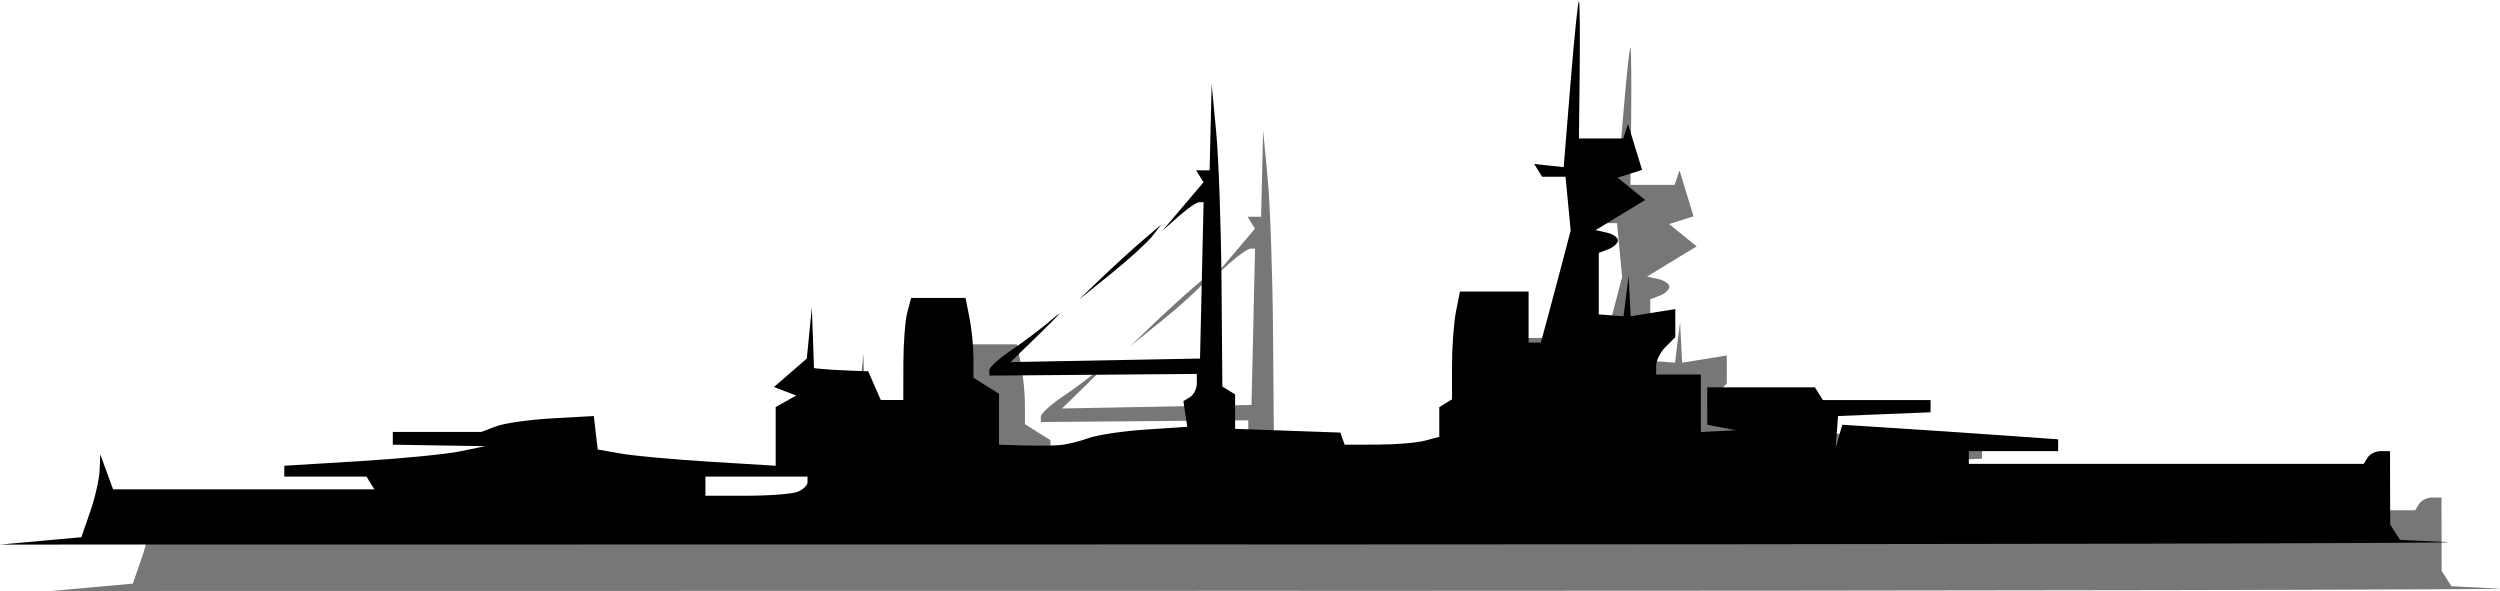
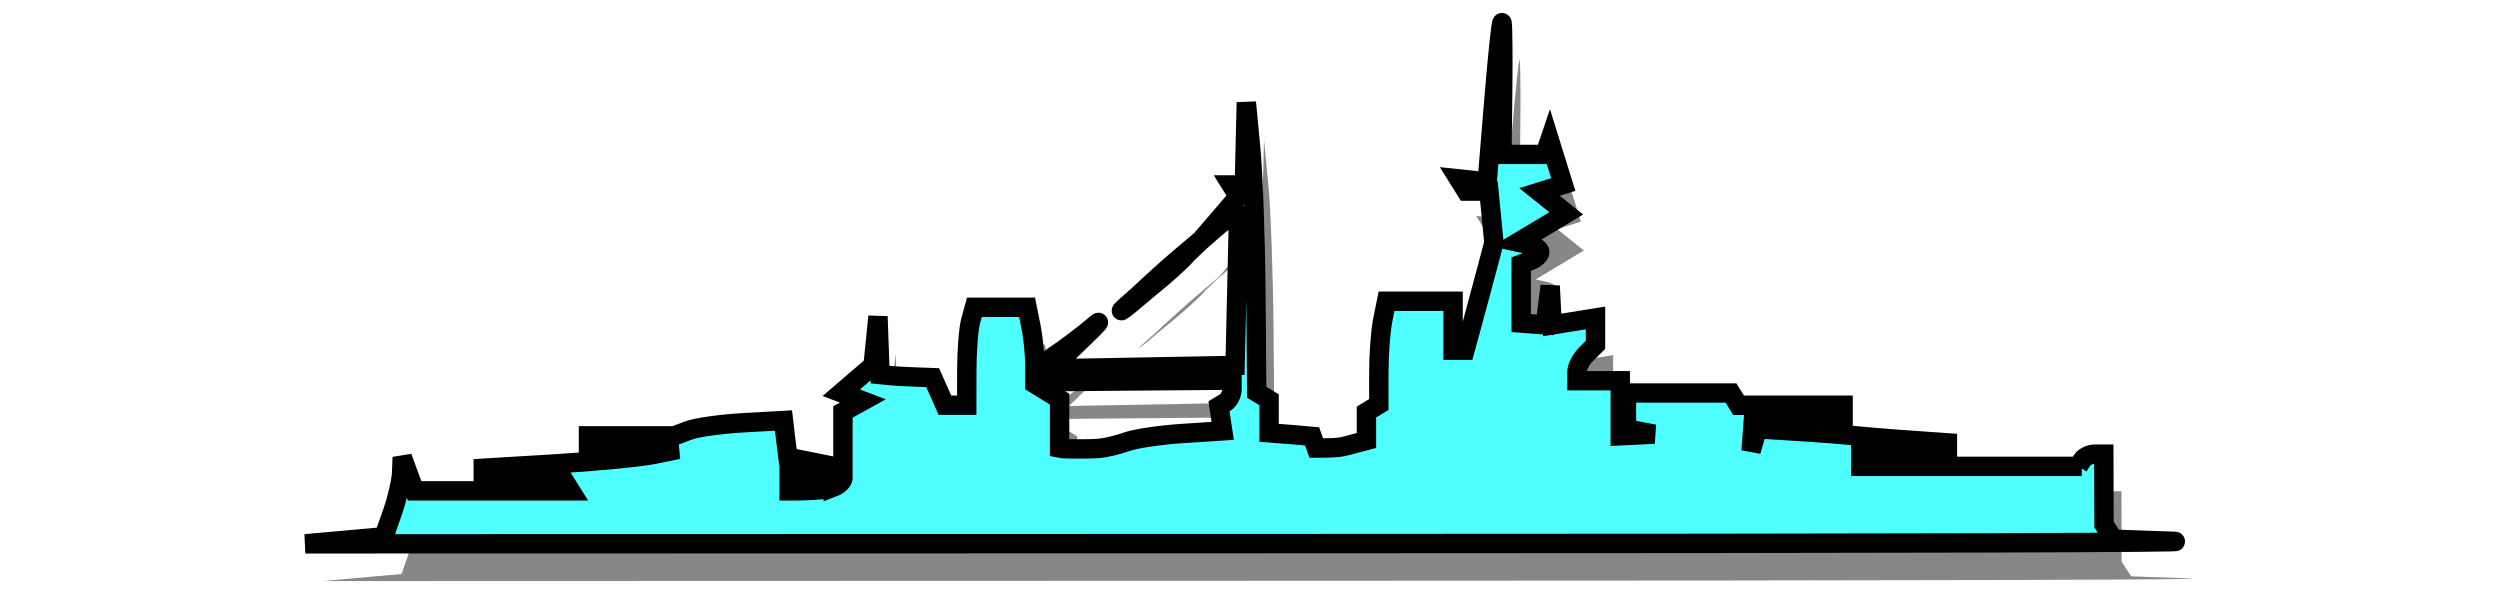
<svg xmlns="http://www.w3.org/2000/svg" id="svg2" version="1.1" width="124.391" height="29.405">
  <defs id="defs6">
    </defs>
-   <path style="fill:#000000;fill-opacity:0.533" d="m 64.648,29.397 -62.07,0.008 2.016,-0.183 2.016,-0.183 0.44,-1.27 C 7.292,27.07 7.503,26.141 7.519,25.705 l 0.03,-0.794 0.319,0.873 0.319,0.873 6.501,0 6.501,0 -0.196,-0.317 -0.196,-0.317 -2.045,0 -2.045,0 0,-0.27 0,-0.27 3.731,-0.227 c 2.052,-0.125 4.302,-0.344 5.001,-0.487 l 1.27,-0.26 -2.302,-0.037 -2.302,-0.037 0,-0.317 0,-0.317 2.202,0 2.202,0 0.736,-0.28 c 0.405,-0.154 1.664,-0.333 2.799,-0.397 l 2.063,-0.117 0.097,0.834 0.097,0.834 1.173,0.205 c 0.645,0.113 2.638,0.295 4.428,0.404 l 3.254,0.199 0,-1.461 0,-1.461 0.511,-0.286 0.511,-0.286 -0.553,-0.212 -0.553,-0.212 0.816,-0.708 0.816,-0.708 0.126,-1.27 0.126,-1.27 0.053,1.508 0.053,1.508 0.397,0.043 c 0.218,0.024 0.825,0.059 1.349,0.079 l 0.952,0.037 0.313,0.714 0.313,0.714 0.56,0 0.56,0 0.004,-1.826 c 0.002,-1.004 0.09,-2.147 0.196,-2.54 l 0.191,-0.714 1.352,0 1.352,0 0.198,0.992 c 0.109,0.546 0.198,1.44 0.198,1.987 l 0,0.995 0.635,0.397 0.635,0.397 0,1.267 0,1.267 1.191,0.037 c 0.655,0.02 1.476,0.013 1.826,-0.015 0.349,-0.028 0.992,-0.184 1.429,-0.345 0.437,-0.161 1.722,-0.354 2.857,-0.429 l 2.064,-0.136 -0.095,-0.639 -0.095,-0.639 0.333,-0.206 c 0.183,-0.113 0.333,-0.418 0.333,-0.677 l 0,-0.471 -5.159,0.042 -5.159,0.042 -0.007,-0.266 c -0.004,-0.146 0.496,-0.602 1.111,-1.012 0.615,-0.41 1.555,-1.125 2.09,-1.587 0.534,-0.463 0.27,-0.159 -0.587,0.675 l -1.559,1.517 4.715,-0.088 4.715,-0.088 0.089,-3.889 0.089,-3.889 -0.227,0 c -0.125,0 -0.589,0.321 -1.03,0.714 l -0.802,0.714 1.027,-1.21 1.027,-1.21 -0.184,-0.298 -0.184,-0.298 0.336,0 0.336,0 0.051,-2.143 0.051,-2.143 0.225,2.381 c 0.124,1.31 0.243,4.694 0.266,7.522 l 0.041,5.141 0.317,0.196 0.317,0.196 0,0.857 0,0.857 2.619,0.093 2.619,0.093 0.106,0.301 0.106,0.301 1.64,-0.004 c 0.902,-0.002 1.962,-0.09 2.355,-0.196 l 0.714,-0.191 0,-0.738 0,-0.738 0.317,-0.196 0.317,-0.196 0,-1.688 c 0,-0.928 0.089,-2.134 0.198,-2.68 l 0.198,-0.992 1.707,0 1.707,0 0,1.27 0,1.27 0.305,0 0.305,0 0.366,-1.349 c 0.201,-0.742 0.535,-1.997 0.742,-2.788 l 0.376,-1.439 -0.128,-1.339 -0.128,-1.339 -0.583,0 -0.583,0 -0.196,-0.317 -0.196,-0.317 0.733,0.079 0.733,0.079 0.349,-4.286 c 0.192,-2.357 0.379,-4.143 0.416,-3.969 0.037,0.175 0.051,1.782 0.031,3.572 l -0.037,3.254 1.102,0 1.102,0 0.119,-0.358 0.119,-0.358 0.35,1.141 0.35,1.141 -0.608,0.193 -0.608,0.193 0.685,0.555 0.685,0.555 -1.234,0.75 -1.234,0.75 0.556,0.124 c 0.306,0.068 0.556,0.241 0.556,0.384 0,0.143 -0.214,0.342 -0.476,0.443 l -0.476,0.183 0,1.53 0,1.53 0.616,0.046 0.616,0.046 0.126,-1.011 0.126,-1.011 0.051,1.012 0.051,1.012 1.111,-0.18 1.111,-0.18 0,0.699 0,0.699 -0.476,0.476 c -0.262,0.262 -0.476,0.68 -0.476,0.93 l 0,0.454 1.111,0 1.111,0 0,1.429 0,1.429 0.873,-0.043 0.873,-0.043 -0.714,-0.138 -0.714,-0.138 0,-0.93 0,-0.93 2.68,0 2.68,0 0.196,0.317 0.196,0.317 2.68,0 2.68,0 0,0.304 0,0.304 -2.302,0.093 -2.302,0.093 -0.059,0.794 -0.059,0.794 0.165,-0.577 0.165,-0.577 2.751,0.176 c 1.513,0.097 3.929,0.26 5.37,0.363 l 2.619,0.187 0,0.293 0,0.293 -2.222,0 -2.222,0 0,0.317 0,0.317 9.824,0 9.824,0 0.196,-0.317 c 0.108,-0.175 0.402,-0.317 0.654,-0.317 l 0.458,0 0.005,1.826 0.005,1.826 0.243,0.382 0.243,0.382 2.372,0.111 c 1.305,0.061 -25.559,0.115 -59.698,0.119 z M 39.699,26.975 c 1.121,0 2.264,-0.087 2.54,-0.193 0.276,-0.106 0.502,-0.32 0.502,-0.476 l 0,-0.284 -2.54,0 -2.54,0 0,0.476 0,0.476 2.038,0 z m 18.155,-11.056 -1.62,1.307 1.125,-1.079 c 0.619,-0.593 1.543,-1.436 2.054,-1.872 l 0.929,-0.794 -0.434,0.565 c -0.239,0.311 -1.163,1.154 -2.054,1.872 z" id="shadow" />
-   <path id="hull" d="m 62.086,27.088 -62.07,0.008 2.016,-0.183 2.016,-0.183 0.44,-1.27 c 0.242,-0.698 0.454,-1.627 0.47,-2.064 l 0.03,-0.794 0.319,0.873 0.319,0.873 6.501,0 6.501,0 -0.196,-0.317 -0.196,-0.317 -2.045,0 -2.045,0 0,-0.27 0,-0.27 3.731,-0.227 c 2.052,-0.125 4.302,-0.344 5.001,-0.487 l 1.27,-0.26 -2.302,-0.037 -2.302,-0.037 0,-0.317 0,-0.317 2.202,0 2.202,0 0.736,-0.28 c 0.405,-0.154 1.664,-0.333 2.799,-0.397 l 2.063,-0.117 0.097,0.834 0.097,0.834 1.173,0.205 c 0.645,0.113 2.638,0.295 4.428,0.404 l 3.254,0.199 0,-1.461 0,-1.461 0.511,-0.286 0.511,-0.286 -0.553,-0.212 -0.553,-0.212 0.816,-0.708 0.816,-0.708 0.126,-1.27 0.126,-1.27 0.053,1.508 0.053,1.508 0.397,0.043 c 0.218,0.024 0.825,0.059 1.349,0.079 l 0.952,0.037 0.313,0.714 0.313,0.714 0.56,0 0.56,0 0.004,-1.826 c 0.002,-1.004 0.09,-2.147 0.196,-2.54 l 0.191,-0.714 1.352,0 1.352,0 0.198,0.992 c 0.109,0.546 0.198,1.44 0.198,1.987 l 0,0.995 0.635,0.397 0.635,0.397 0,1.267 0,1.267 1.191,0.037 c 0.655,0.02 1.476,0.013 1.826,-0.015 0.349,-0.028 0.992,-0.184 1.429,-0.345 0.437,-0.161 1.722,-0.354 2.857,-0.429 l 2.064,-0.136 -0.095,-0.639 -0.095,-0.639 0.333,-0.206 c 0.183,-0.113 0.333,-0.418 0.333,-0.677 l 0,-0.471 -5.159,0.042 -5.159,0.042 -0.007,-0.266 c -0.004,-0.146 0.496,-0.602 1.111,-1.012 0.615,-0.41 1.555,-1.125 2.09,-1.587 0.534,-0.463 0.27,-0.159 -0.587,0.675 l -1.559,1.517 4.715,-0.088 4.715,-0.088 0.089,-3.889 0.089,-3.889 -0.227,0 c -0.125,0 -0.589,0.321 -1.03,0.714 l -0.802,0.714 1.027,-1.21 1.027,-1.21 -0.184,-0.298 -0.184,-0.298 0.336,0 0.336,0 0.051,-2.143 0.051,-2.143 0.225,2.381 c 0.124,1.31 0.243,4.694 0.266,7.522 l 0.041,5.141 0.317,0.196 0.317,0.196 0,0.857 0,0.857 2.619,0.093 2.619,0.093 0.106,0.301 0.106,0.301 1.64,-0.004 c 0.902,-0.002 1.962,-0.09 2.355,-0.196 l 0.714,-0.191 0,-0.738 0,-0.738 0.317,-0.196 0.317,-0.196 0,-1.688 c 0,-0.928 0.089,-2.134 0.198,-2.68 l 0.198,-0.992 1.707,0 1.707,0 0,1.27 0,1.27 0.305,0 0.305,0 0.366,-1.349 c 0.201,-0.742 0.535,-1.997 0.742,-2.788 l 0.376,-1.439 -0.128,-1.339 -0.128,-1.339 -0.583,0 -0.583,0 -0.196,-0.317 -0.196,-0.317 0.733,0.079 0.733,0.079 0.349,-4.286 c 0.192,-2.357 0.379,-4.143 0.416,-3.969 0.037,0.175 0.051,1.782 0.031,3.572 l -0.037,3.254 1.102,0 1.102,0 0.119,-0.358 0.119,-0.358 0.35,1.141 0.35,1.141 -0.608,0.193 -0.608,0.193 0.685,0.555 0.685,0.555 -1.234,0.75 -1.234,0.75 0.556,0.124 c 0.306,0.068 0.556,0.241 0.556,0.384 0,0.143 -0.214,0.342 -0.476,0.443 l -0.476,0.183 0,1.53 0,1.53 0.616,0.046 0.616,0.046 0.126,-1.011 0.126,-1.011 0.051,1.012 0.051,1.012 1.111,-0.18 1.111,-0.18 0,0.699 0,0.699 -0.476,0.476 c -0.262,0.262 -0.476,0.68 -0.476,0.93 l 0,0.454 1.111,0 1.111,0 0,1.429 0,1.429 0.873,-0.043 0.873,-0.043 -0.714,-0.138 -0.714,-0.138 0,-0.93 0,-0.93 2.68,0 2.68,0 0.196,0.317 0.196,0.317 2.68,0 2.68,0 0,0.304 0,0.304 -2.302,0.093 -2.302,0.093 -0.059,0.794 -0.059,0.794 0.165,-0.577 0.165,-0.577 2.751,0.176 c 1.513,0.097 3.929,0.26 5.37,0.363 l 2.619,0.187 0,0.293 0,0.293 -2.222,0 -2.222,0 0,0.317 0,0.317 9.824,0 9.824,0 0.196,-0.317 c 0.108,-0.175 0.402,-0.317 0.654,-0.317 l 0.458,0 0.005,1.826 0.005,1.826 0.243,0.382 0.243,0.382 2.372,0.111 c 1.305,0.061 -25.559,0.115 -59.698,0.119 z M 37.137,24.666 c 1.121,0 2.264,-0.087 2.54,-0.193 0.276,-0.106 0.502,-0.32 0.502,-0.476 l 0,-0.284 -2.54,0 -2.54,0 0,0.476 0,0.476 2.038,0 z m 18.155,-11.056 -1.62,1.307 1.125,-1.079 c 0.619,-0.593 1.543,-1.436 2.054,-1.872 l 0.929,-0.794 -0.434,0.565 c -0.239,0.311 -1.163,1.154 -2.054,1.872 z" style="fill:#000000;fill-opacity:1;stroke:#000000;stroke-width:0;stroke-miterlimit:4;stroke-opacity:1;stroke-dasharray:none" />
+   <path d="m 16.069,28.912 1.955,-0.176 1.955,-0.176 0.427,-1.218 c 0.235,-0.67 0.44,-1.56 0.456,-1.979 l 0.029,-0.761 0.309,0.837 0.309,0.837 h 7.276 0.486 L 29.082,25.973 28.892,25.668 H 26.908 24.924 V 25.41 25.151 l 3.619,-0.218 c 1.99,-0.12 4.173,-0.33 4.851,-0.467 l 1.232,-0.25 -2.233,-0.035 -2.233,-0.035 V 23.842 23.537 h 2.136 2.136 l 0.714,-0.268 c 0.393,-0.148 1.615,-0.319 2.715,-0.381 l 2.001,-0.112 0.094,0.8 0.128,1.026 2.736,0.548 v -1.401 -1.401 l 0.496,-0.274 0.496,-0.274 -0.537,-0.204 -0.537,-0.204 0.791,-0.679 0.791,-0.679 0.122,-1.218 0.122,-1.218 0.052,1.446 0.052,1.446 0.385,0.041 c 0.212,0.023 0.801,0.057 1.309,0.076 l 0.924,0.035 0.304,0.685 0.304,0.685 h 0.543 0.543 l 0.004,-1.75 c 0.002,-0.963 0.088,-2.059 0.19,-2.435 l 0.186,-0.685 h 1.312 1.312 l 0.192,0.951 c 0.106,0.523 0.192,1.381 0.192,1.905 v 0.954 l 0.616,0.38 0.616,0.38 v 1.215 1.215 l 0.185,0.035 c 0.635,0.019 1.432,0.013 1.771,-0.015 0.339,-0.027 0.962,-0.176 1.386,-0.331 0.423,-0.155 1.671,-0.34 2.772,-0.411 l 2.002,-0.13 -0.092,-0.613 -0.092,-0.613 0.323,-0.197 c 0.177,-0.108 0.323,-0.4 0.323,-0.649 v -0.451 l -5.005,0.04 -4.619,0.04 -0.006,-0.255 c -0.004,-0.14 0.096,-0.577 0.693,-0.97 0.596,-0.393 1.509,-1.078 2.027,-1.522 0.518,-0.444 0.262,-0.152 -0.57,0.647 l -1.512,1.454 4.573,-0.084 4.573,-0.084 0.086,-3.729 0.086,-3.729 h -0.221 c -0.121,0 -0.571,0.308 -0.999,0.685 l -0.778,0.685 0.996,-1.16 0.996,-1.16 -0.179,-0.286 -0.179,-0.286 h 0.326 0.326 l 0.05,-2.055 0.05,-2.055 0.218,2.283 c 0.12,1.256 0.236,4.501 0.258,7.212 l 0.04,4.929 0.308,0.188 0.308,0.188 v 0.822 0.822 l 1.154,0.089 0.988,0.089 0.103,0.289 0.103,0.289 0.394,-0.004 c 0.875,-0.002 1.028,-0.087 1.409,-0.188 l 0.693,-0.184 v -0.708 -0.708 l 0.308,-0.188 0.308,-0.188 v -1.618 c 0,-0.89 0.087,-2.046 0.192,-2.57 l 0.192,-0.951 h 1.655 1.655 v 1.218 1.218 h 0.296 0.296 l 0.355,-1.294 c 0.195,-0.712 0.519,-1.915 0.719,-2.674 l 0.365,-1.38 -0.124,-1.284 -0.124,-1.284 h -0.565 -0.565 l -0.19,-0.304 -0.19,-0.304 0.711,0.076 0.711,0.076 0.338,-4.11 c 0.186,-2.26 0.368,-3.973 0.404,-3.805 0.036,0.167 0.049,1.709 0.03,3.425 l -0.036,3.12 h 1.069 1.069 l 0.116,-0.344 0.116,-0.344 0.34,1.094 0.34,1.094 -0.59,0.185 -0.59,0.185 0.664,0.532 0.664,0.532 -1.197,0.719 -1.197,0.719 0.539,0.119 c 0.296,0.065 0.539,0.231 0.539,0.368 0,0.137 -0.208,0.328 -0.462,0.425 l -0.462,0.175 v 1.467 1.467 l 0.598,0.045 0.598,0.045 0.123,-0.969 0.123,-0.969 0.049,0.97 0.049,0.97 1.078,-0.173 1.078,-0.173 v 0.67 0.67 l -0.462,0.457 c -0.254,0.251 -0.462,0.652 -0.462,0.891 v 0.435 h 1.078 1.078 v 1.37 1.37 l 0.847,-0.041 0.847,-0.041 -0.693,-0.132 -0.693,-0.132 v -0.892 -0.892 h 2.6 2.6 l 0.19,0.304 0.19,0.304 h 2.6 2.6 v 0.291 0.291 l -2.233,0.089 -2.233,0.089 -0.057,0.761 -0.057,0.761 0.161,-0.554 0.161,-0.554 2.668,0.169 c 1.468,0.093 2.842,0.25 4.239,0.349 l 2.541,0.18 v 0.281 0.281 h -2.156 -2.156 v 0.304 0.304 h 10.997 -0.171 l 0.19,-0.304 c 0.105,-0.167 0.39,-0.304 0.634,-0.304 h 0.444 l 0.005,1.75 0.005,1.75 0.235,0.366 0.235,0.366 3,0.106 c 1.265,0.059 -11.279,0.11 -44.395,0.114 z m 26.269,-2.815 c 0.264,-0.102 0.48,-0.307 0.48,-0.457 v -0.307 l -1.971,-0.006 h -0.705 v 0.491 0.457 h 0.225 c 1.07,0 1.708,-0.077 1.971,-0.179 z m 15.623,-9.827 c -0.76,0.652 -1.186,0.998 -1.277,1.04 -0.069,0.031 0.218,-0.233 0.86,-0.793 0.6,-0.569 1.497,-1.377 1.993,-1.795 l 1.424,-1.208 -1.007,0.961 c -0.232,0.298 -1.128,1.106 -1.993,1.795 z" id="shadow" style="display:inline;fill:#000000;fill-opacity:0.471;stroke:none;stroke-width:1;stroke-miterlimit:4;stroke-dasharray:none;stroke-opacity:0.471" />
+   <path d="m 15.191,27.059 1.955,-0.176 1.955,-0.176 0.427,-1.218 c 0.235,-0.67 0.44,-1.56 0.456,-1.979 l 0.029,-0.761 0.309,0.837 0.309,0.837 h 7.276 0.486 l -0.19,-0.304 -0.19,-0.304 h -1.984 -1.984 v -0.259 -0.259 l 3.619,-0.218 c 1.99,-0.12 4.173,-0.33 4.851,-0.467 l 1.232,-0.25 -2.233,-0.035 -2.233,-0.035 v -0.304 -0.304 h 2.136 2.136 l 0.714,-0.268 c 0.393,-0.148 1.615,-0.319 2.715,-0.381 l 2.001,-0.112 0.094,0.8 0.128,1.026 2.736,0.548 V 21.897 20.497 l 0.496,-0.274 0.496,-0.274 -0.537,-0.204 -0.537,-0.204 0.791,-0.679 0.791,-0.679 0.122,-1.218 0.122,-1.218 0.052,1.446 0.052,1.446 0.385,0.041 c 0.212,0.023 0.801,0.057 1.309,0.076 l 0.924,0.035 0.304,0.685 0.304,0.685 h 0.543 0.543 l 0.004,-1.75 c 0.002,-0.963 0.088,-2.059 0.19,-2.435 l 0.186,-0.685 h 1.312 1.312 l 0.192,0.951 c 0.106,0.523 0.192,1.381 0.192,1.905 v 0.954 l 0.616,0.38 0.616,0.38 v 1.215 1.215 l 0.185,0.035 c 0.635,0.019 1.432,0.013 1.771,-0.015 0.339,-0.027 0.962,-0.176 1.386,-0.331 0.423,-0.155 1.671,-0.34 2.772,-0.411 l 2.002,-0.13 -0.092,-0.613 -0.092,-0.613 0.323,-0.197 c 0.177,-0.108 0.323,-0.4 0.323,-0.649 v -0.451 l -5.005,0.04 -4.619,0.04 -0.006,-0.255 c -0.004,-0.14 0.096,-0.577 0.693,-0.97 0.596,-0.393 1.509,-1.078 2.027,-1.522 0.518,-0.444 0.262,-0.152 -0.57,0.647 l -1.512,1.454 4.573,-0.084 4.573,-0.084 0.086,-3.729 0.086,-3.729 h -0.221 c -0.121,0 -0.571,0.308 -0.999,0.685 l -0.778,0.685 0.996,-1.16 0.996,-1.16 -0.179,-0.286 -0.179,-0.286 h 0.326 0.326 l 0.05,-2.055 0.05,-2.055 0.218,2.283 c 0.12,1.256 0.236,4.501 0.258,7.212 l 0.04,4.929 0.308,0.188 0.308,0.188 v 0.822 0.822 l 1.154,0.089 0.988,0.089 0.103,0.289 0.103,0.289 0.394,-0.004 c 0.875,-0.002 1.028,-0.087 1.409,-0.188 L 67.99,21.918 V 21.21 20.503 l 0.308,-0.188 0.308,-0.188 v -1.618 c 0,-0.89 0.087,-2.046 0.192,-2.57 l 0.192,-0.951 h 1.655 1.655 v 1.218 1.218 h 0.296 0.296 l 0.355,-1.294 c 0.195,-0.712 0.519,-1.915 0.719,-2.674 l 0.365,-1.38 -0.124,-1.284 -0.124,-1.284 H 73.519 72.954 l -0.19,-0.304 -0.19,-0.304 0.711,0.076 0.711,0.076 0.338,-4.11 c 0.186,-2.26 0.368,-3.973 0.404,-3.805 0.036,0.167 0.049,1.709 0.03,3.425 l -0.036,3.12 h 1.069 1.069 l 0.116,-0.344 0.116,-0.344 0.34,1.094 0.34,1.094 -0.59,0.185 -0.59,0.185 0.664,0.532 0.664,0.532 -1.197,0.719 -1.197,0.719 0.539,0.119 c 0.296,0.065 0.539,0.231 0.539,0.368 0,0.137 -0.208,0.328 -0.462,0.425 l -0.462,0.175 v 1.467 1.467 l 0.598,0.045 0.598,0.045 0.123,-0.969 0.123,-0.969 0.049,0.97 0.049,0.97 1.078,-0.173 1.078,-0.173 v 0.67 0.67 l -0.462,0.457 c -0.254,0.251 -0.462,0.652 -0.462,0.891 v 0.435 h 1.078 1.078 v 1.37 1.37 l 0.847,-0.041 0.847,-0.041 -0.693,-0.132 -0.693,-0.132 v -0.892 -0.892 h 2.6 2.6 l 0.19,0.304 0.19,0.304 h 2.6 2.6 v 0.291 0.291 l -2.233,0.089 -2.233,0.089 -0.057,0.761 -0.057,0.761 0.161,-0.554 0.161,-0.554 2.668,0.169 c 1.468,0.093 2.842,0.25 4.239,0.349 l 2.541,0.18 v 0.281 0.281 h -2.156 -2.156 v 0.304 0.304 h 10.997 -0.171 l 0.19,-0.304 c 0.105,-0.167 0.39,-0.304 0.634,-0.304 h 0.444 l 0.005,1.75 0.005,1.75 0.235,0.366 0.235,0.366 3,0.106 c 1.265,0.059 -11.279,0.11 -44.395,0.114 z M 41.461,24.244 c 0.264,-0.102 0.48,-0.307 0.48,-0.457 v -0.307 l -1.971,-0.006 h -0.705 v 0.491 0.457 h 0.225 c 1.07,0 1.708,-0.077 1.971,-0.179 z m 15.623,-9.827 c -0.76,0.652 -1.186,0.998 -1.277,1.04 -0.069,0.031 0.218,-0.233 0.86,-0.793 0.6,-0.569 1.497,-1.377 1.993,-1.795 l 1.424,-1.208 -1.007,0.961 c -0.232,0.298 -1.128,1.106 -1.993,1.795 z" id="hull" style="display:inline;fill:#4fffff;fill-opacity:1;stroke:#000000;stroke-width:0.964;stroke-opacity:1" />
</svg>
